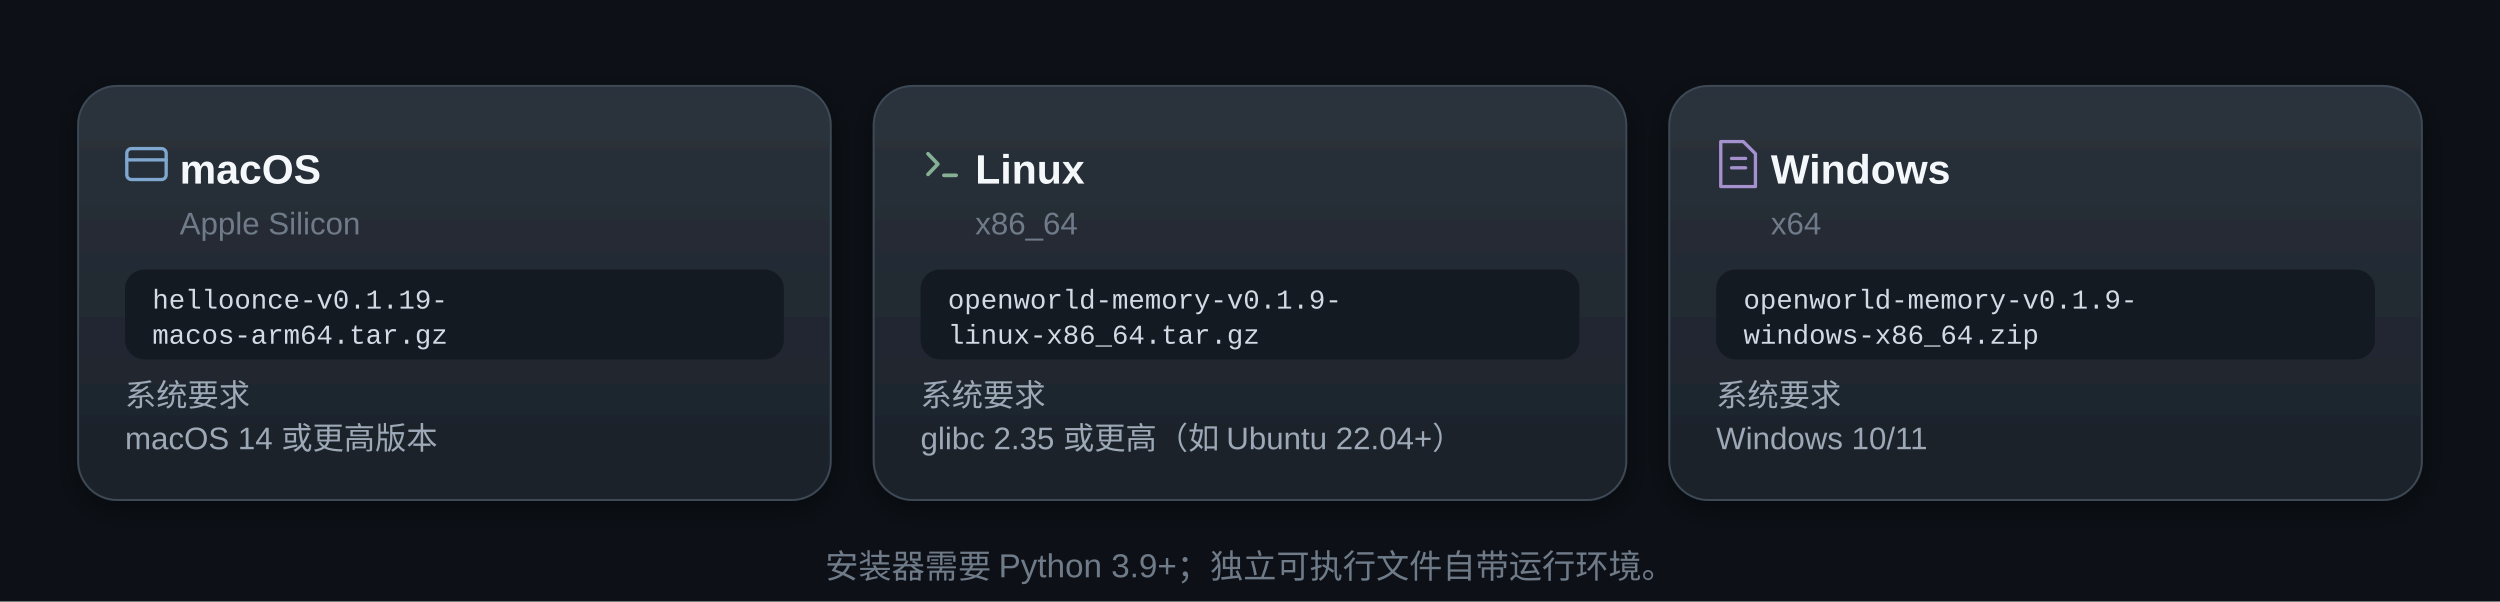
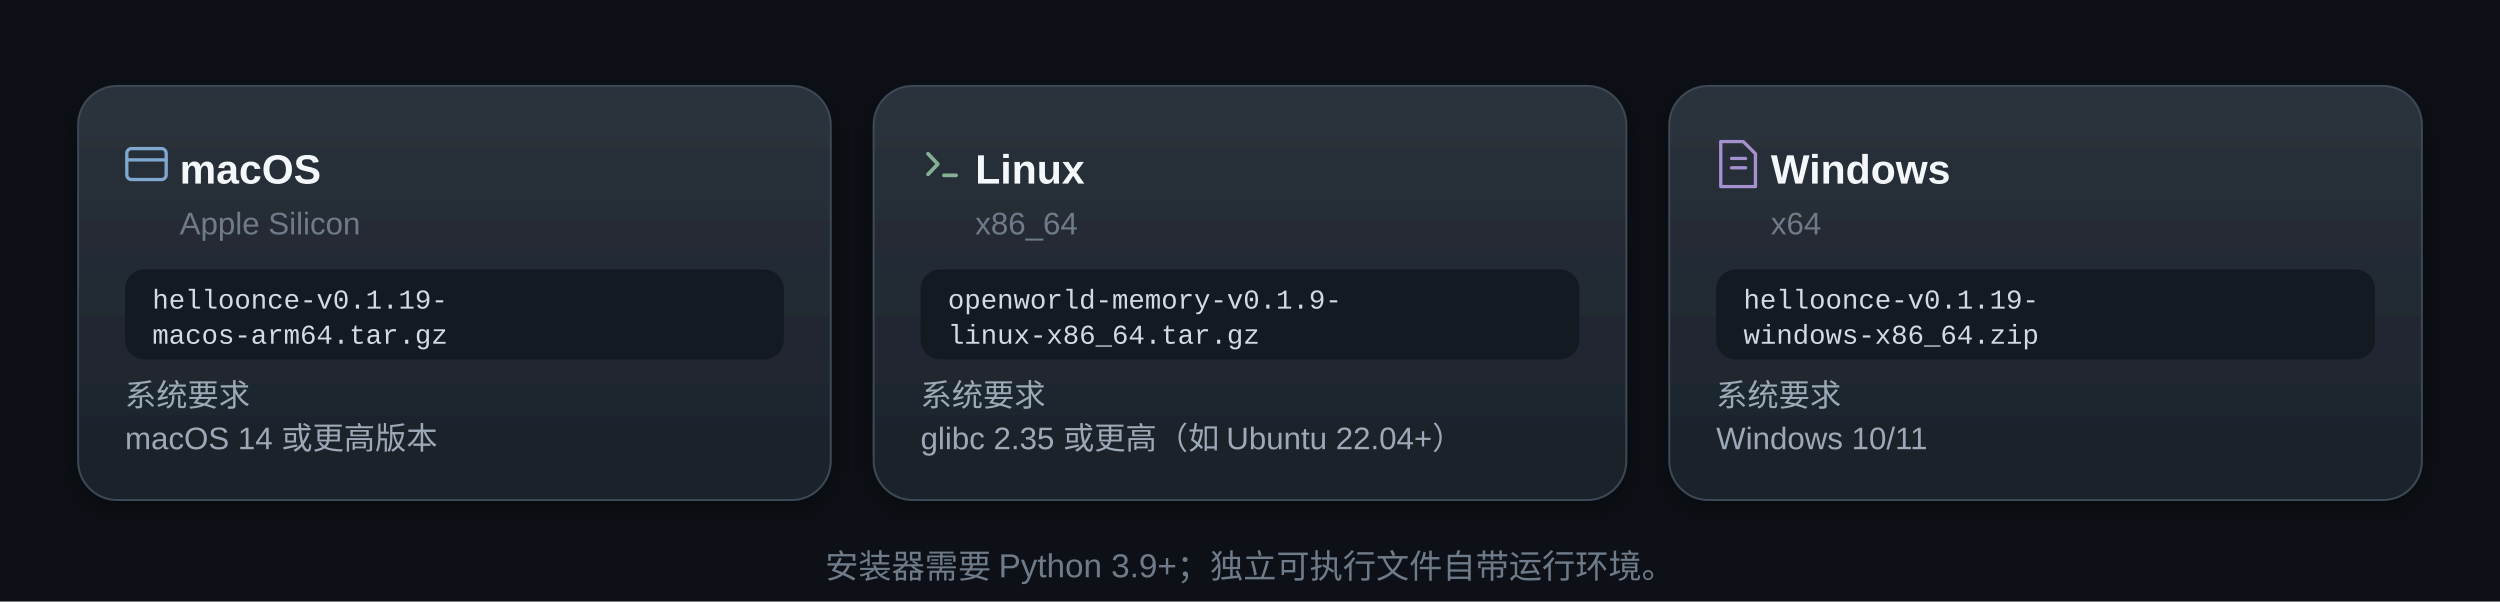
<svg xmlns="http://www.w3.org/2000/svg" viewBox="0 0 1280 308" width="1280" height="308" role="img" aria-label="适用于 macOS Apple Silicon、Linux x86_64 和 Windows x64 的独立安装包及其系统要求。">
  <defs>
    <radialGradient id="halo" cx="50%" cy="50%" r="50%">
      <stop offset="0" stop-color="#FF7A70" stop-opacity=".55" />
      <stop offset=".45" stop-color="#FF7A70" stop-opacity=".18" />
      <stop offset="1" stop-color="#FF7A70" stop-opacity="0" />
    </radialGradient>
    <linearGradient id="cardGrad" x1="0" y1="0" x2="0" y2="1">
      <stop offset="0" stop-color="#2B323C" />
      <stop offset="1" stop-color="#1B2129" />
    </linearGradient>
    <linearGradient id="cardAltGrad" x1="0" y1="0" x2="0" y2="1">
      <stop offset="0" stop-color="#39424F" />
      <stop offset="1" stop-color="#262E38" />
    </linearGradient>
    <filter id="soft" x="-30%" y="-30%" width="160%" height="180%">
      <feDropShadow dx="0" dy="8" stdDeviation="14" flood-color="rgba(1,4,9,.62)" flood-opacity="1" />
    </filter>
    <filter id="softSm" x="-30%" y="-30%" width="160%" height="180%">
      <feDropShadow dx="0" dy="4" stdDeviation="7" flood-color="rgba(1,4,9,.62)" flood-opacity=".8" />
    </filter>
  </defs>
  <style>
  .s{font-family:-apple-system, BlinkMacSystemFont, 'Segoe UI Variable Display', 'Segoe UI', 'Helvetica Neue', Arial, 'Microsoft YaHei', 'PingFang SC', 'Hiragino Sans GB', 'Noto Sans CJK SC', sans-serif}
  .m{font-family:ui-monospace, SFMono-Regular, 'SF Mono', Menlo, Consolas, 'Liberation Mono', 'Microsoft YaHei', monospace}
  .rise{opacity:0;animation:rise .9s cubic-bezier(.16,.84,.32,1) both}
  @keyframes rise{from{opacity:0;transform:translateY(14px);filter:blur(6px)}to{opacity:1;transform:none;filter:blur(0)}}
  @keyframes breathe{0%,100%{opacity:.45;transform:scale(.96)}50%{opacity:.9;transform:scale(1.05)}}
  @keyframes breathe2{
    0%{opacity:.05;transform:scale(.93);animation-timing-function:cubic-bezier(.66,0,.34,1)}
    18%{opacity:.12;transform:scale(1.03);animation-timing-function:cubic-bezier(.37,0,.63,1)}
    34%{opacity:.07;transform:scale(.99);animation-timing-function:cubic-bezier(.45,0,.55,1)}
    57%{opacity:.15;transform:scale(1.085);animation-timing-function:cubic-bezier(.3,0,.7,1)}
    72%{opacity:.088;transform:scale(1.008);animation-timing-function:cubic-bezier(.6,0,.4,1)}
    88%{opacity:.126;transform:scale(1.052);animation-timing-function:cubic-bezier(.5,0,.5,1)}
    100%{opacity:.05;transform:scale(.93)}
  }
  @keyframes twinkle{0%,100%{opacity:.12}50%{opacity:.5}}
  .tw{animation:twinkle 9s ease-in-out infinite}
  .snr{animation:snr 5.4s cubic-bezier(.16,.84,.32,1) infinite;transform-box:fill-box;transform-origin:center}
  @keyframes snr{0%{transform:scale(.5);opacity:.55}65%{opacity:0}100%{transform:scale(1.6);opacity:0}}
  .swp{animation-timing-function:cubic-bezier(.83,0,.17,1);animation-iteration-count:infinite;opacity:0}
  .march{animation:march 1.65s linear infinite}
  .dp{animation:dotpulse 2.6s ease-in-out infinite}
  @keyframes dotpulse{0%,100%{opacity:.42}50%{opacity:1}}
  @keyframes march{to{stroke-dashoffset:-24}}
  .scan{animation:scan 4s cubic-bezier(.83,0,.17,1) infinite;opacity:0}
  @keyframes scan{0%{transform:translateX(0);opacity:0}8%{opacity:1}88%{opacity:1}100%{transform:translateX(1140px);opacity:0}}
  @media (prefers-reduced-motion: reduce){
    .rise{animation:none!important;opacity:1!important;filter:none!important;transform:none!important}
    .tw{animation:none!important;opacity:.55!important}
    .snr,.swp,.scan{animation:none!important;opacity:0!important}
    .march{animation:none!important}
    .dp{animation:none!important;opacity:1!important}
  }@keyframes swp{0%{transform:translateX(0);opacity:0}18%{opacity:1}82%{opacity:1}100%{transform:translateX(287.33px);opacity:0}}</style>
  <rect width="1280" height="308" fill="#0D1117" />
  <g filter="url(#softSm)">
    <rect x="40" y="44" width="385.33" height="212" rx="20" fill="url(#cardGrad)" stroke="#3E4855" stroke-width="1" />
  </g>
  <g transform="translate(75 84)" opacity=".9">
    <g fill="none" stroke="#88B4E0" stroke-width="1.7" stroke-linecap="round">
      <rect x="-10.08" y="-7.92" width="20.16" height="15.84" rx="2.4" />
      <path d="M-10.08 -2.16 h20.16" />
    </g>
  </g>
  <text x="92" y="94" font-size="21" font-weight="600" fill="#F5F8FB" class="s">macOS</text>
  <text x="92" y="120" font-size="16" font-weight="400" fill="#6F7B89" class="s">Apple Silicon</text>
  <rect x="64" y="138" width="337.33" height="46" rx="10" fill="#141A21" />
  <text x="78" y="158" font-size="14" font-weight="400" fill="#D2DBE5" class="m">helloonce-v0.1.19-</text>
  <text x="78" y="176" font-size="14" font-weight="400" fill="#D2DBE5" class="m">macos-arm64.tar.gz</text>
  <text x="64" y="208" font-size="16" font-weight="400" fill="#9DA9B7" class="s">系统要求</text>
  <text x="64" y="230" font-size="16" font-weight="400" fill="#9DA9B7" class="s">macOS 14 或更高版本</text>
  <g filter="url(#softSm)">
    <rect x="447.33" y="44" width="385.33" height="212" rx="20" fill="url(#cardGrad)" stroke="#3E4855" stroke-width="1" />
  </g>
  <g transform="translate(482.3333 84)" opacity=".9">
    <g fill="none" stroke="#8FBE9E" stroke-width="1.9" stroke-linecap="round" stroke-linejoin="round">
      <path d="M-7.2 -5.28 l5.04 5.28 l-5.04 5.28" />
      <path d="M0.96 5.76 h6.24" />
    </g>
  </g>
  <text x="499.33" y="94" font-size="21" font-weight="600" fill="#F5F8FB" class="s">Linux</text>
  <text x="499.33" y="120" font-size="16" font-weight="400" fill="#6F7B89" class="s">x86_64</text>
  <rect x="471.33" y="138" width="337.33" height="46" rx="10" fill="#141A21" />
  <text x="485.33" y="158" font-size="14" font-weight="400" fill="#D2DBE5" class="m">openworld-memory-v0.1.9-</text>
  <text x="485.33" y="176" font-size="14" font-weight="400" fill="#D2DBE5" class="m">linux-x86_64.tar.gz</text>
  <text x="471.33" y="208" font-size="16" font-weight="400" fill="#9DA9B7" class="s">系统要求</text>
  <text x="471.33" y="230" font-size="16" font-weight="400" fill="#9DA9B7" class="s">glibc 2.35 或更高（如 Ubuntu 22.04+）</text>
  <g filter="url(#softSm)">
    <rect x="854.67" y="44" width="385.33" height="212" rx="20" fill="url(#cardGrad)" stroke="#3E4855" stroke-width="1" />
  </g>
  <g transform="translate(889.6667 84)" opacity=".9">
    <g fill="none" stroke="#B49BE0" stroke-width="1.7" stroke-linecap="round" stroke-linejoin="round">
      <path d="M-8.64 -11.52 h11.52 l6.24 6.24 v16.8 h-17.76 z" />
      <path d="M-3.12 -2.88 h7.2 M-3.12 1.92 h7.2" />
    </g>
  </g>
  <text x="906.67" y="94" font-size="21" font-weight="600" fill="#F5F8FB" class="s">Windows</text>
  <text x="906.67" y="120" font-size="16" font-weight="400" fill="#6F7B89" class="s">x64</text>
  <rect x="878.67" y="138" width="337.33" height="46" rx="10" fill="#141A21" />
-   <text x="892.67" y="158" font-size="14" font-weight="400" fill="#D2DBE5" class="m">openworld-memory-v0.1.9-</text>
+   <text x="892.67" y="158" font-size="14" font-weight="400" fill="#D2DBE5" class="m">helloonce-v0.1.19-</text>
  <text x="892.67" y="176" font-size="14" font-weight="400" fill="#D2DBE5" class="m">windows-x86_64.zip</text>
  <text x="878.67" y="208" font-size="16" font-weight="400" fill="#9DA9B7" class="s">系统要求</text>
  <text x="878.67" y="230" font-size="16" font-weight="400" fill="#9DA9B7" class="s">Windows 10/11</text>
  <text x="640" y="296" font-size="17" font-weight="400" fill="#6F7B89" text-anchor="middle" class="s">安装器需要 Python 3.9+；独立可执行文件自带运行环境。</text>
</svg>
